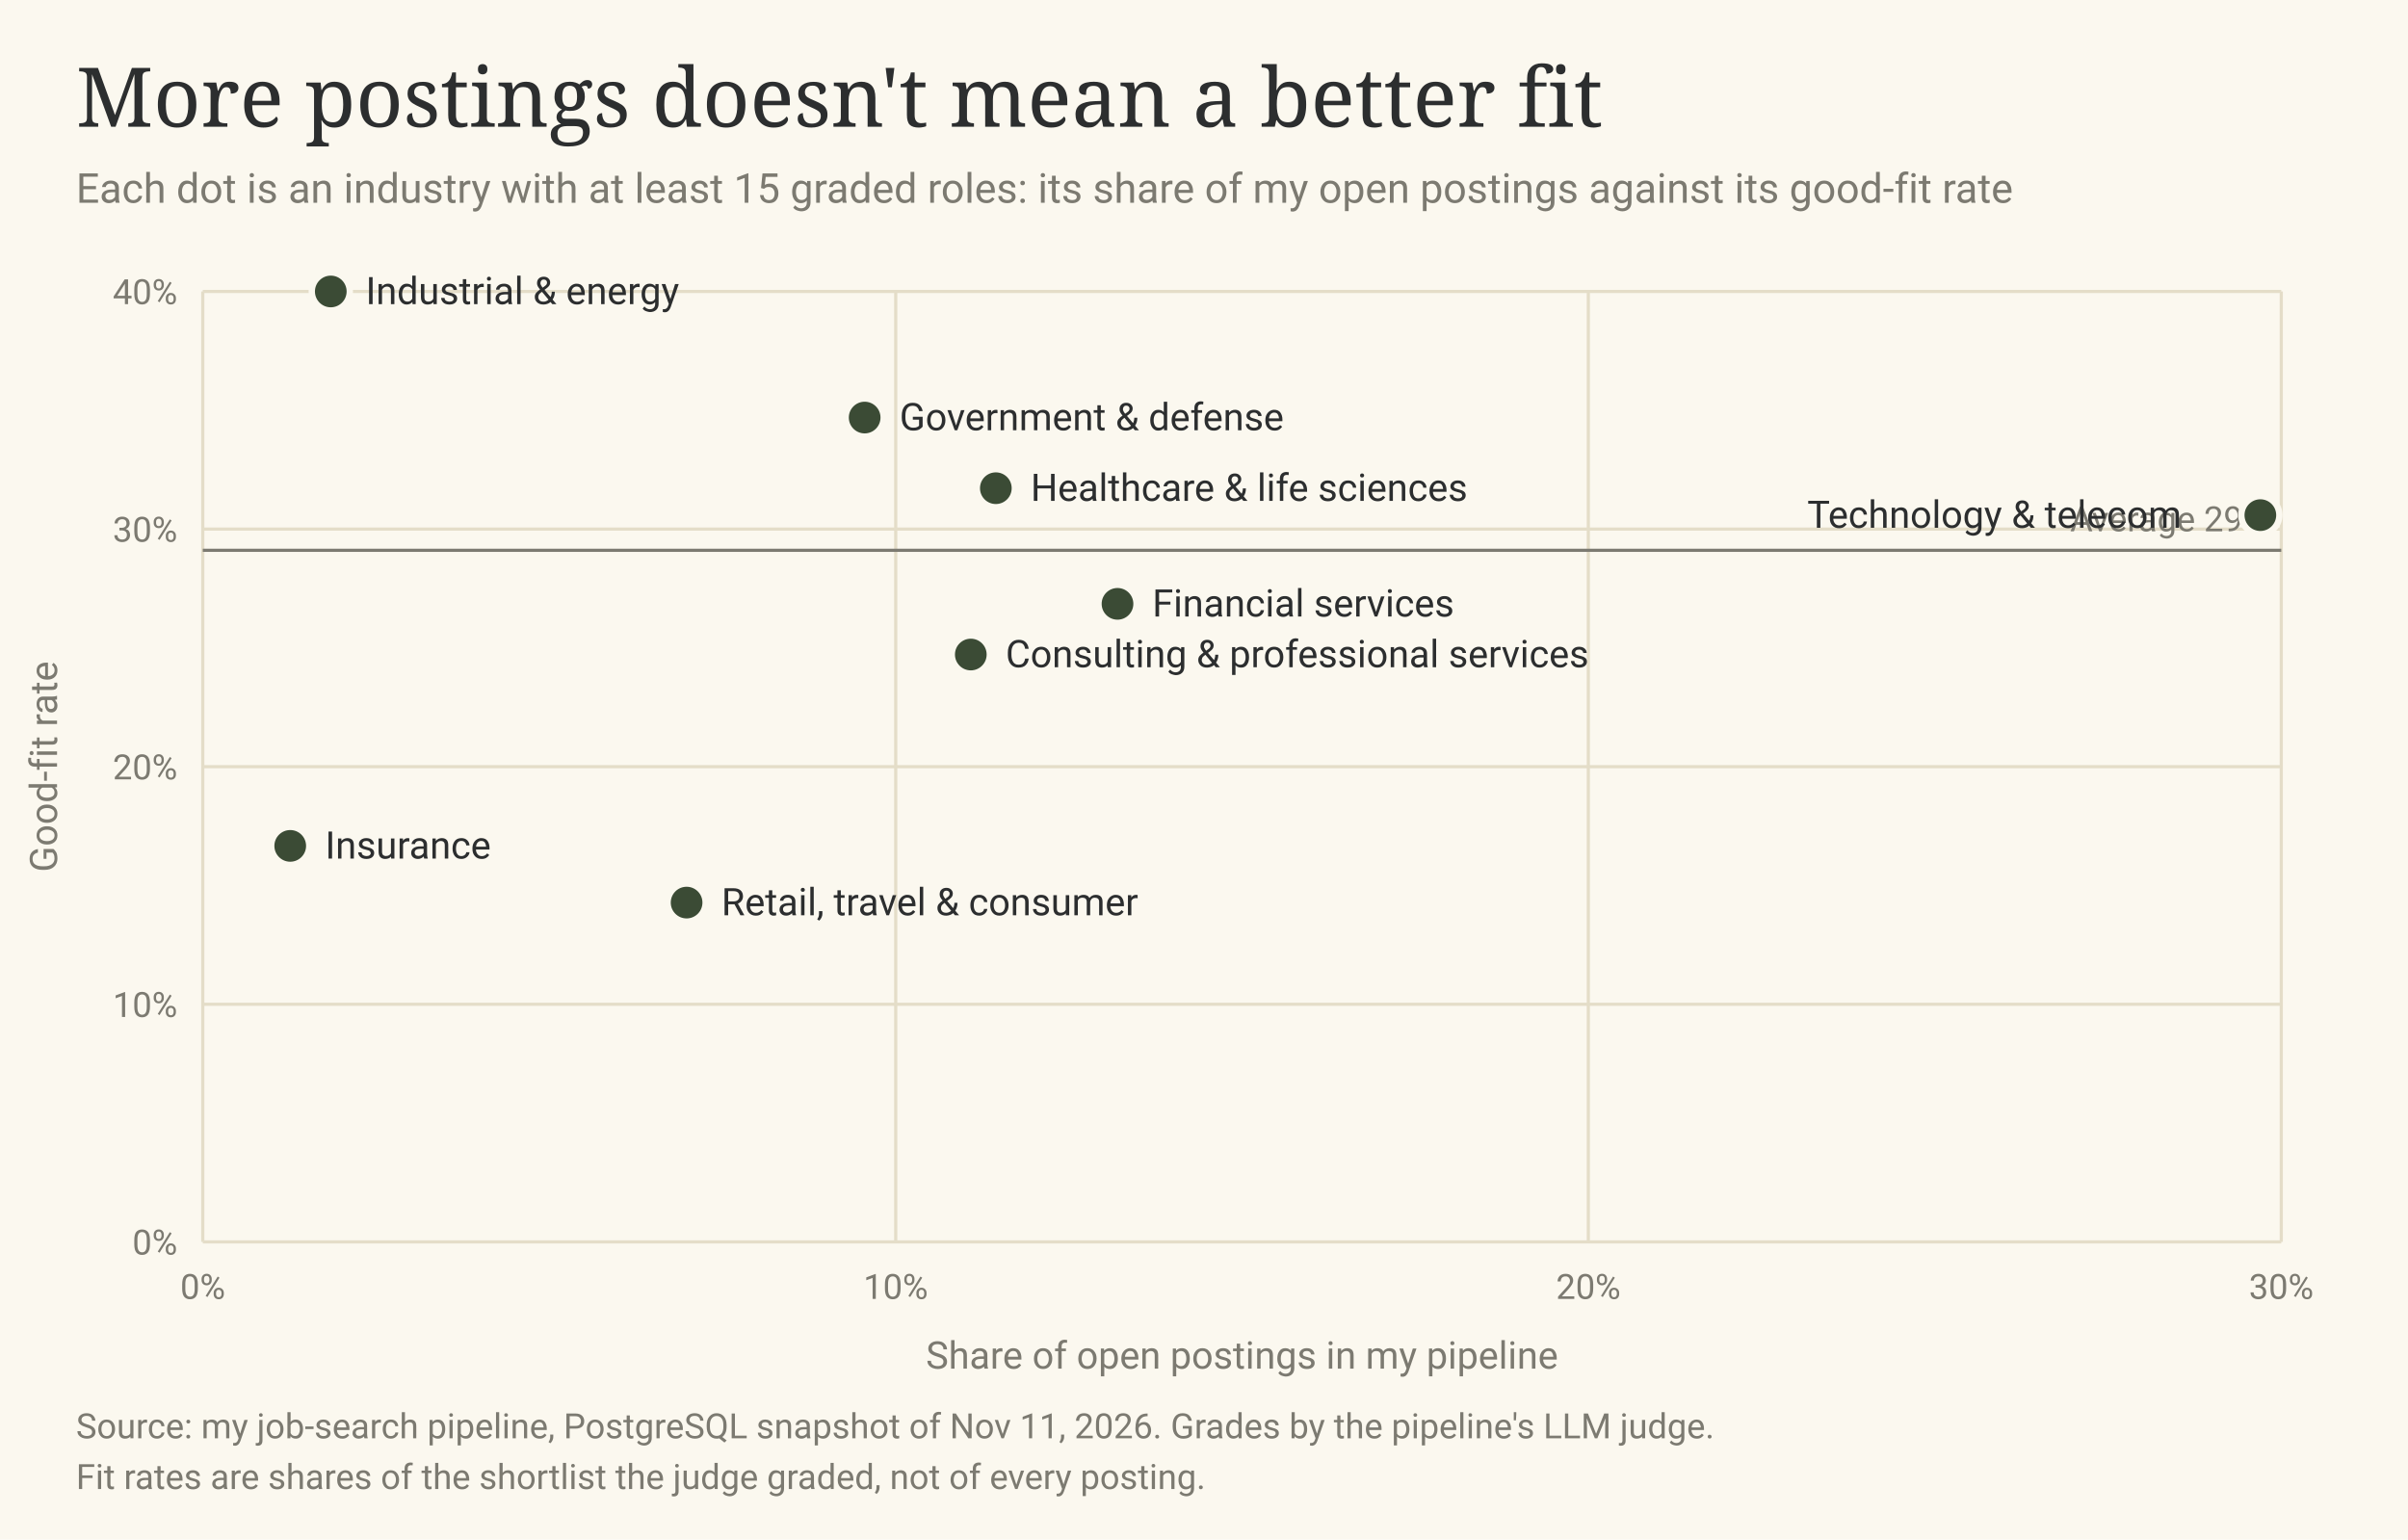
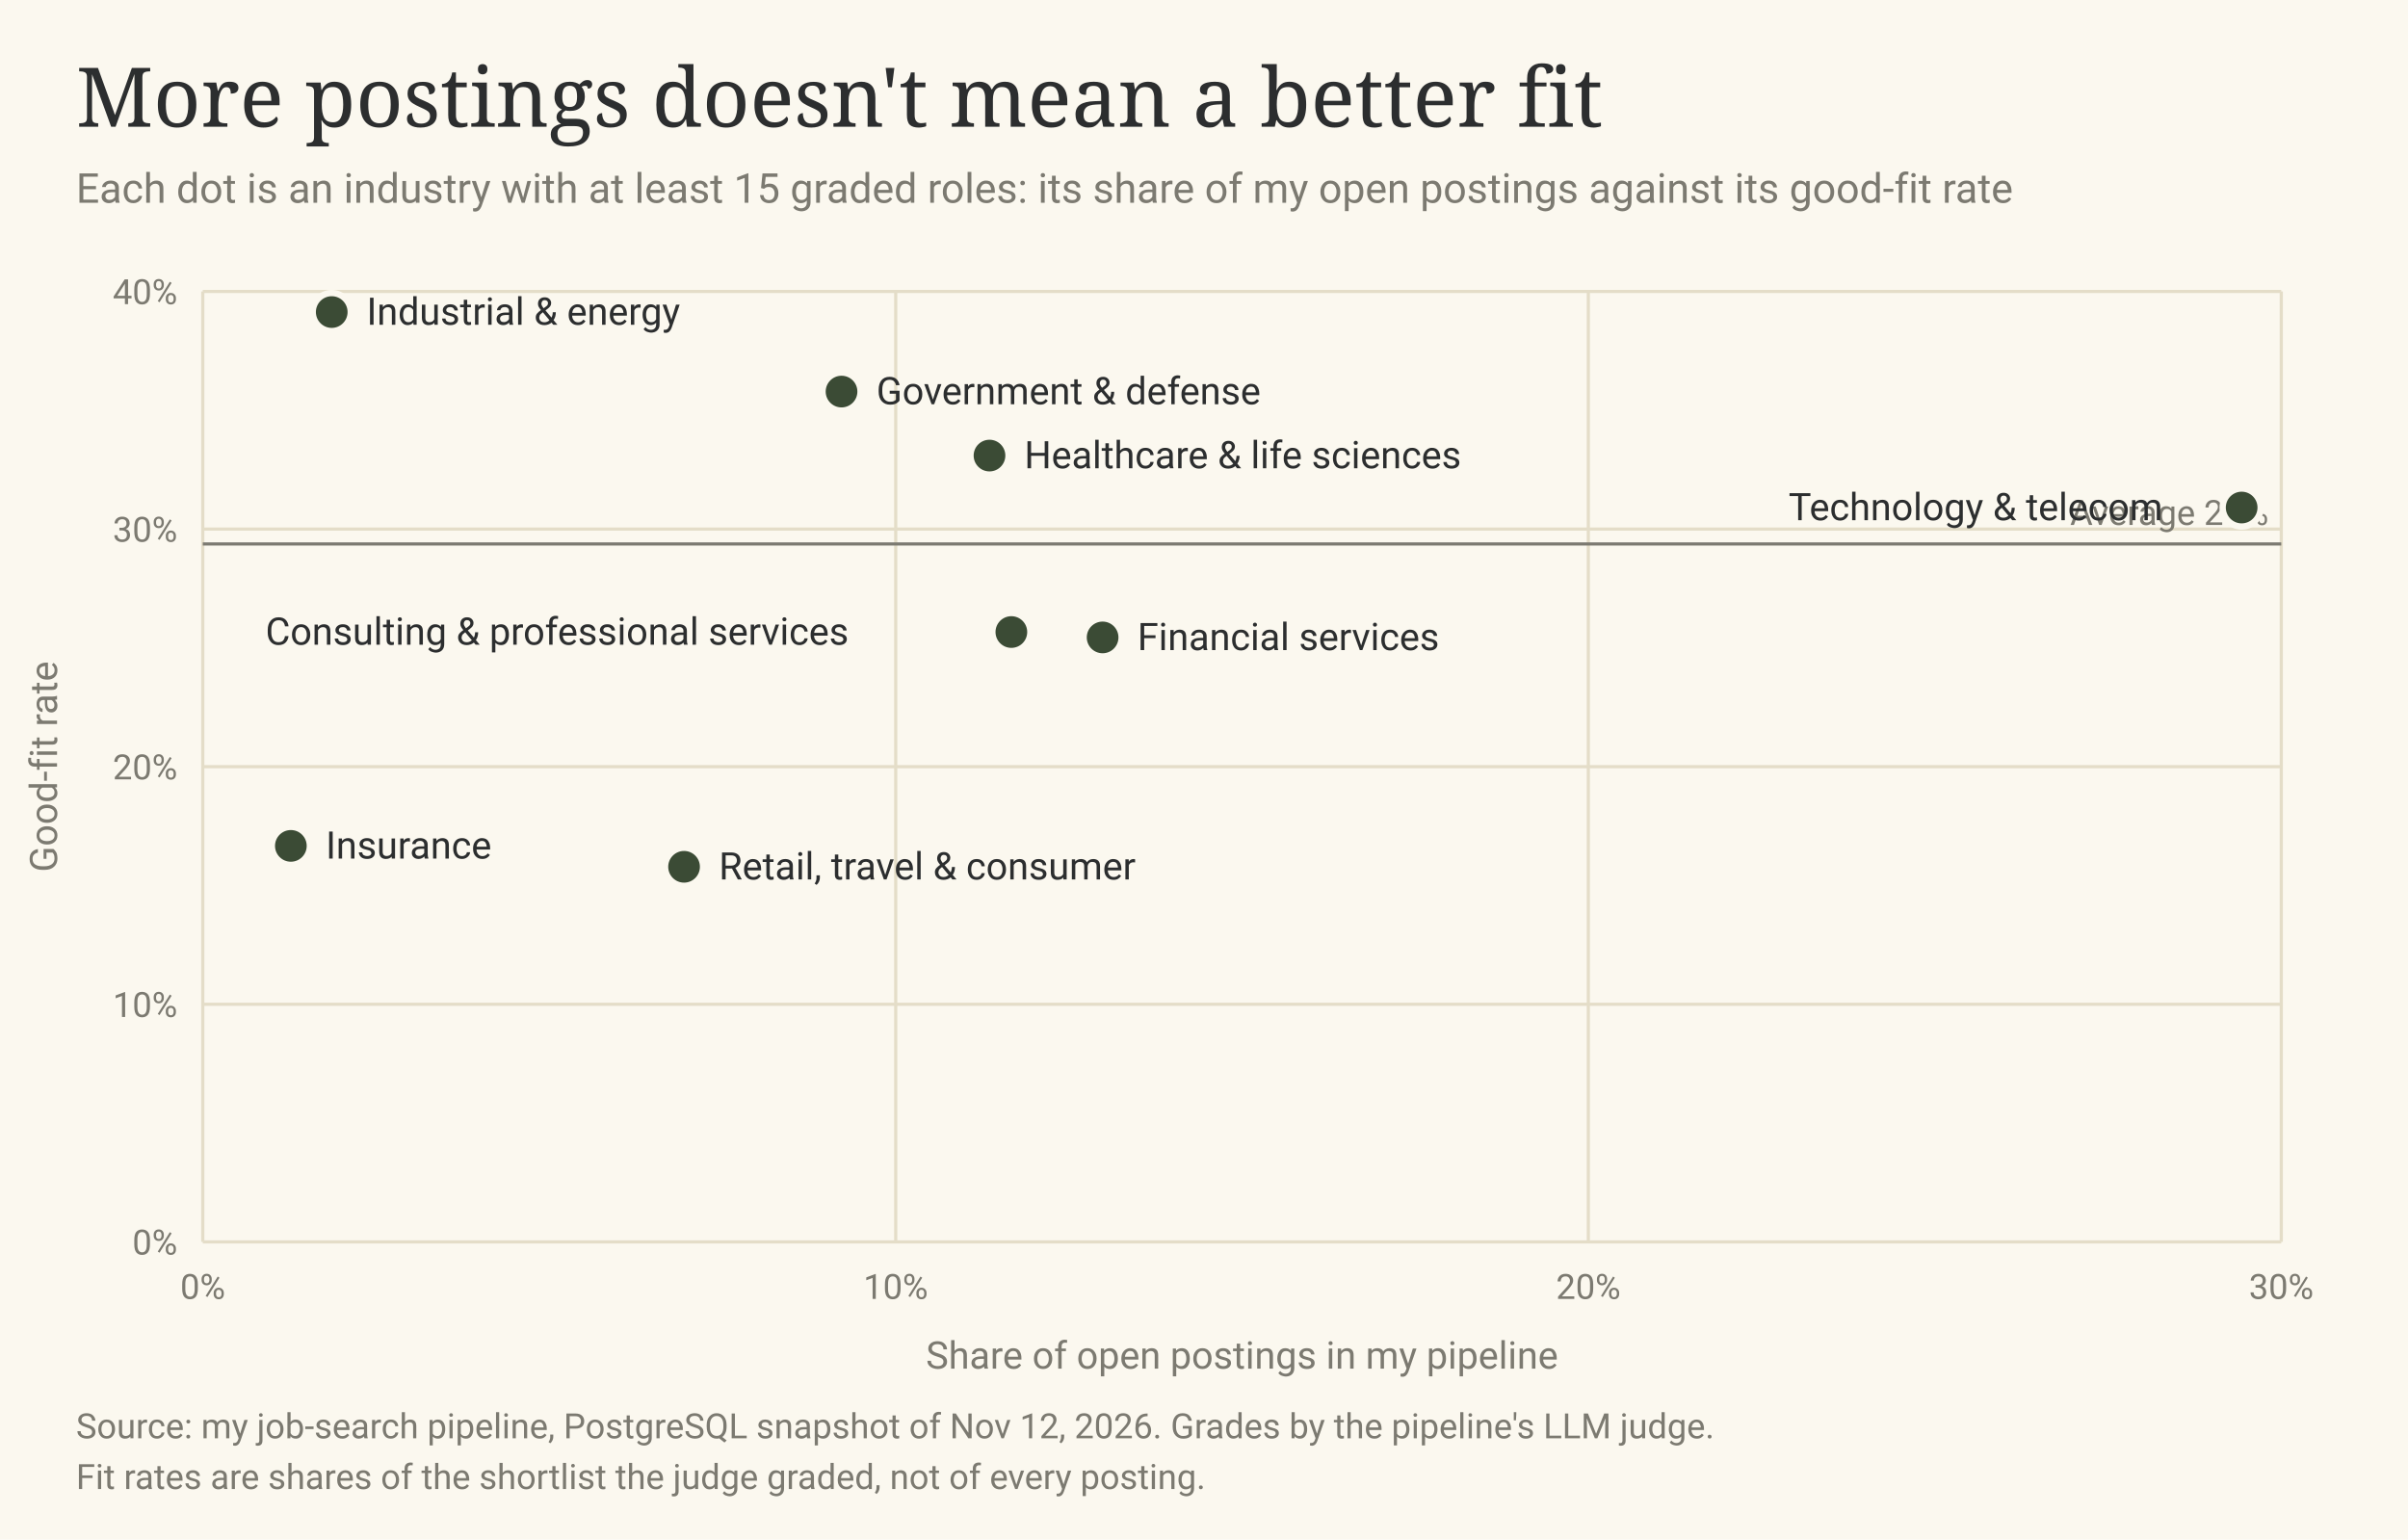
<svg xmlns="http://www.w3.org/2000/svg" viewBox="0 0 760 486" width="760" height="486" role="img" aria-labelledby="t d">
  <rect width="760" height="486" fill="#fbf8ef" />
  <text x="24" y="40" font-family="'Instrument Serif', 'Iowan Old Style', Georgia, serif" font-size="26" fill="#2c2e2f">More postings doesn't mean a better fit</text>
  <text x="24" y="64" font-family="-apple-system, BlinkMacSystemFont, 'Segoe UI', Roboto, Inter, sans-serif" font-size="13" fill="#7c7a71">Each dot is an industry with at least 15 graded roles: its share of my open postings against its good-fit rate</text>
  <line x1="64.0" y1="92" x2="64.0" y2="392" stroke="#e4ddc8" stroke-width="1" />
  <text x="64.0" y="410" text-anchor="middle" font-family="-apple-system, BlinkMacSystemFont, 'Segoe UI', Roboto, Inter, sans-serif" font-size="11" fill="#7c7a71">0%</text>
  <line x1="282.7" y1="92" x2="282.7" y2="392" stroke="#e4ddc8" stroke-width="1" />
  <text x="282.7" y="410" text-anchor="middle" font-family="-apple-system, BlinkMacSystemFont, 'Segoe UI', Roboto, Inter, sans-serif" font-size="11" fill="#7c7a71">10%</text>
  <line x1="501.3" y1="92" x2="501.3" y2="392" stroke="#e4ddc8" stroke-width="1" />
  <text x="501.3" y="410" text-anchor="middle" font-family="-apple-system, BlinkMacSystemFont, 'Segoe UI', Roboto, Inter, sans-serif" font-size="11" fill="#7c7a71">20%</text>
  <line x1="720.0" y1="92" x2="720.0" y2="392" stroke="#e4ddc8" stroke-width="1" />
  <text x="720.0" y="410" text-anchor="middle" font-family="-apple-system, BlinkMacSystemFont, 'Segoe UI', Roboto, Inter, sans-serif" font-size="11" fill="#7c7a71">30%</text>
  <line x1="64" y1="392.0" x2="720" y2="392.0" stroke="#e4ddc8" stroke-width="1" />
  <text x="56" y="396.0" text-anchor="end" font-family="-apple-system, BlinkMacSystemFont, 'Segoe UI', Roboto, Inter, sans-serif" font-size="11" fill="#7c7a71">0%</text>
  <line x1="64" y1="317.0" x2="720" y2="317.0" stroke="#e4ddc8" stroke-width="1" />
  <text x="56" y="321.0" text-anchor="end" font-family="-apple-system, BlinkMacSystemFont, 'Segoe UI', Roboto, Inter, sans-serif" font-size="11" fill="#7c7a71">10%</text>
  <line x1="64" y1="242.0" x2="720" y2="242.0" stroke="#e4ddc8" stroke-width="1" />
  <text x="56" y="246.0" text-anchor="end" font-family="-apple-system, BlinkMacSystemFont, 'Segoe UI', Roboto, Inter, sans-serif" font-size="11" fill="#7c7a71">20%</text>
  <line x1="64" y1="167.0" x2="720" y2="167.0" stroke="#e4ddc8" stroke-width="1" />
  <text x="56" y="171.0" text-anchor="end" font-family="-apple-system, BlinkMacSystemFont, 'Segoe UI', Roboto, Inter, sans-serif" font-size="11" fill="#7c7a71">30%</text>
  <line x1="64" y1="92.0" x2="720" y2="92.0" stroke="#e4ddc8" stroke-width="1" />
  <text x="56" y="96.0" text-anchor="end" font-family="-apple-system, BlinkMacSystemFont, 'Segoe UI', Roboto, Inter, sans-serif" font-size="11" fill="#7c7a71">40%</text>
  <text x="392.0" y="432" text-anchor="middle" font-family="-apple-system, BlinkMacSystemFont, 'Segoe UI', Roboto, Inter, sans-serif" font-size="12" fill="#7c7a71">Share of open postings in my pipeline</text>
  <text transform="translate(18 242.0) rotate(-90)" text-anchor="middle" font-family="-apple-system, BlinkMacSystemFont, 'Segoe UI', Roboto, Inter, sans-serif" font-size="12" fill="#7c7a71">Good-fit rate</text>
-   <line x1="64" y1="173.7" x2="720" y2="173.7" stroke="#7c7a71" stroke-width="1" />
-   <text x="716" y="167.7" text-anchor="end" font-family="-apple-system, BlinkMacSystemFont, 'Segoe UI', Roboto, Inter, sans-serif" font-size="11" fill="#7c7a71">Average 29%</text>
+   <line x1="64" y1="171.7" x2="720" y2="171.7" stroke="#7c7a71" stroke-width="1" />
+   <text x="716" y="165.7" text-anchor="end" font-family="-apple-system, BlinkMacSystemFont, 'Segoe UI', Roboto, Inter, sans-serif" font-size="11" fill="#7c7a71">Average 29%</text>
  <g>
-     <circle cx="104.4" cy="92.0" r="6" fill="#3b4b35" stroke="#fbf8ef" stroke-width="2" />
-     <text x="115.4" y="96.0" font-family="-apple-system, BlinkMacSystemFont, 'Segoe UI', Roboto, Inter, sans-serif" font-size="12" fill="#2c2e2f">Industrial &amp; energy</text>
+     <circle cx="104.7" cy="98.5" r="6" fill="#3b4b35" stroke="#fbf8ef" stroke-width="2" />
+     <text x="115.7" y="102.5" font-family="-apple-system, BlinkMacSystemFont, 'Segoe UI', Roboto, Inter, sans-serif" font-size="12" fill="#2c2e2f">Industrial &amp; energy</text>
  </g>
  <g>
-     <circle cx="272.9" cy="131.8" r="6" fill="#3b4b35" stroke="#fbf8ef" stroke-width="2" />
-     <text x="283.9" y="135.8" font-family="-apple-system, BlinkMacSystemFont, 'Segoe UI', Roboto, Inter, sans-serif" font-size="12" fill="#2c2e2f">Government &amp; defense</text>
+     <circle cx="265.6" cy="123.6" r="6" fill="#3b4b35" stroke="#fbf8ef" stroke-width="2" />
+     <text x="276.6" y="127.6" font-family="-apple-system, BlinkMacSystemFont, 'Segoe UI', Roboto, Inter, sans-serif" font-size="12" fill="#2c2e2f">Government &amp; defense</text>
  </g>
  <g>
-     <circle cx="314.3" cy="154.1" r="6" fill="#3b4b35" stroke="#fbf8ef" stroke-width="2" />
-     <text x="325.3" y="158.1" font-family="-apple-system, BlinkMacSystemFont, 'Segoe UI', Roboto, Inter, sans-serif" font-size="12" fill="#2c2e2f">Healthcare &amp; life sciences</text>
+     <circle cx="312.3" cy="143.8" r="6" fill="#3b4b35" stroke="#fbf8ef" stroke-width="2" />
+     <text x="323.3" y="147.8" font-family="-apple-system, BlinkMacSystemFont, 'Segoe UI', Roboto, Inter, sans-serif" font-size="12" fill="#2c2e2f">Healthcare &amp; life sciences</text>
  </g>
  <g>
-     <circle cx="713.4" cy="162.6" r="6" fill="#3b4b35" stroke="#fbf8ef" stroke-width="2" />
-     <text x="570.4" y="166.6" font-family="-apple-system, BlinkMacSystemFont, 'Segoe UI', Roboto, Inter, sans-serif" font-size="12" fill="#2c2e2f">Technology &amp; telecom</text>
+     <circle cx="707.5" cy="160.2" r="6" fill="#3b4b35" stroke="#fbf8ef" stroke-width="2" />
+     <text x="564.5" y="164.2" font-family="-apple-system, BlinkMacSystemFont, 'Segoe UI', Roboto, Inter, sans-serif" font-size="12" fill="#2c2e2f">Technology &amp; telecom</text>
  </g>
  <g>
-     <circle cx="352.7" cy="190.6" r="6" fill="#3b4b35" stroke="#fbf8ef" stroke-width="2" />
-     <text x="363.7" y="194.6" font-family="-apple-system, BlinkMacSystemFont, 'Segoe UI', Roboto, Inter, sans-serif" font-size="12" fill="#2c2e2f">Financial services</text>
+     <circle cx="319.2" cy="199.5" r="6" fill="#3b4b35" stroke="#fbf8ef" stroke-width="2" />
+     <text x="83.8" y="203.5" font-family="-apple-system, BlinkMacSystemFont, 'Segoe UI', Roboto, Inter, sans-serif" font-size="12" fill="#2c2e2f">Consulting &amp; professional services</text>
  </g>
  <g>
-     <circle cx="306.4" cy="206.6" r="6" fill="#3b4b35" stroke="#fbf8ef" stroke-width="2" />
-     <text x="317.4" y="210.6" font-family="-apple-system, BlinkMacSystemFont, 'Segoe UI', Roboto, Inter, sans-serif" font-size="12" fill="#2c2e2f">Consulting &amp; professional services</text>
+     <circle cx="348.0" cy="201.2" r="6" fill="#3b4b35" stroke="#fbf8ef" stroke-width="2" />
+     <text x="359.0" y="205.2" font-family="-apple-system, BlinkMacSystemFont, 'Segoe UI', Roboto, Inter, sans-serif" font-size="12" fill="#2c2e2f">Financial services</text>
  </g>
  <g>
-     <circle cx="91.6" cy="267.0" r="6" fill="#3b4b35" stroke="#fbf8ef" stroke-width="2" />
-     <text x="102.6" y="271.0" font-family="-apple-system, BlinkMacSystemFont, 'Segoe UI', Roboto, Inter, sans-serif" font-size="12" fill="#2c2e2f">Insurance</text>
+     <circle cx="91.8" cy="267.0" r="6" fill="#3b4b35" stroke="#fbf8ef" stroke-width="2" />
+     <text x="102.8" y="271.0" font-family="-apple-system, BlinkMacSystemFont, 'Segoe UI', Roboto, Inter, sans-serif" font-size="12" fill="#2c2e2f">Insurance</text>
  </g>
  <g>
-     <circle cx="216.7" cy="284.9" r="6" fill="#3b4b35" stroke="#fbf8ef" stroke-width="2" />
-     <text x="227.7" y="288.9" font-family="-apple-system, BlinkMacSystemFont, 'Segoe UI', Roboto, Inter, sans-serif" font-size="12" fill="#2c2e2f">Retail, travel &amp; consumer</text>
+     <circle cx="215.9" cy="273.6" r="6" fill="#3b4b35" stroke="#fbf8ef" stroke-width="2" />
+     <text x="226.9" y="277.6" font-family="-apple-system, BlinkMacSystemFont, 'Segoe UI', Roboto, Inter, sans-serif" font-size="12" fill="#2c2e2f">Retail, travel &amp; consumer</text>
  </g>
-   <text x="24" y="454" font-family="-apple-system, BlinkMacSystemFont, 'Segoe UI', Roboto, Inter, sans-serif" font-size="11" fill="#7c7a71">Source: my job-search pipeline, PostgreSQL snapshot of Nov 11, 2026. Grades by the pipeline's LLM judge.</text>
+   <text x="24" y="454" font-family="-apple-system, BlinkMacSystemFont, 'Segoe UI', Roboto, Inter, sans-serif" font-size="11" fill="#7c7a71">Source: my job-search pipeline, PostgreSQL snapshot of Nov 12, 2026. Grades by the pipeline's LLM judge.</text>
  <text x="24" y="470" font-family="-apple-system, BlinkMacSystemFont, 'Segoe UI', Roboto, Inter, sans-serif" font-size="11" fill="#7c7a71">Fit rates are shares of the shortlist the judge graded, not of every posting.</text>
</svg>
